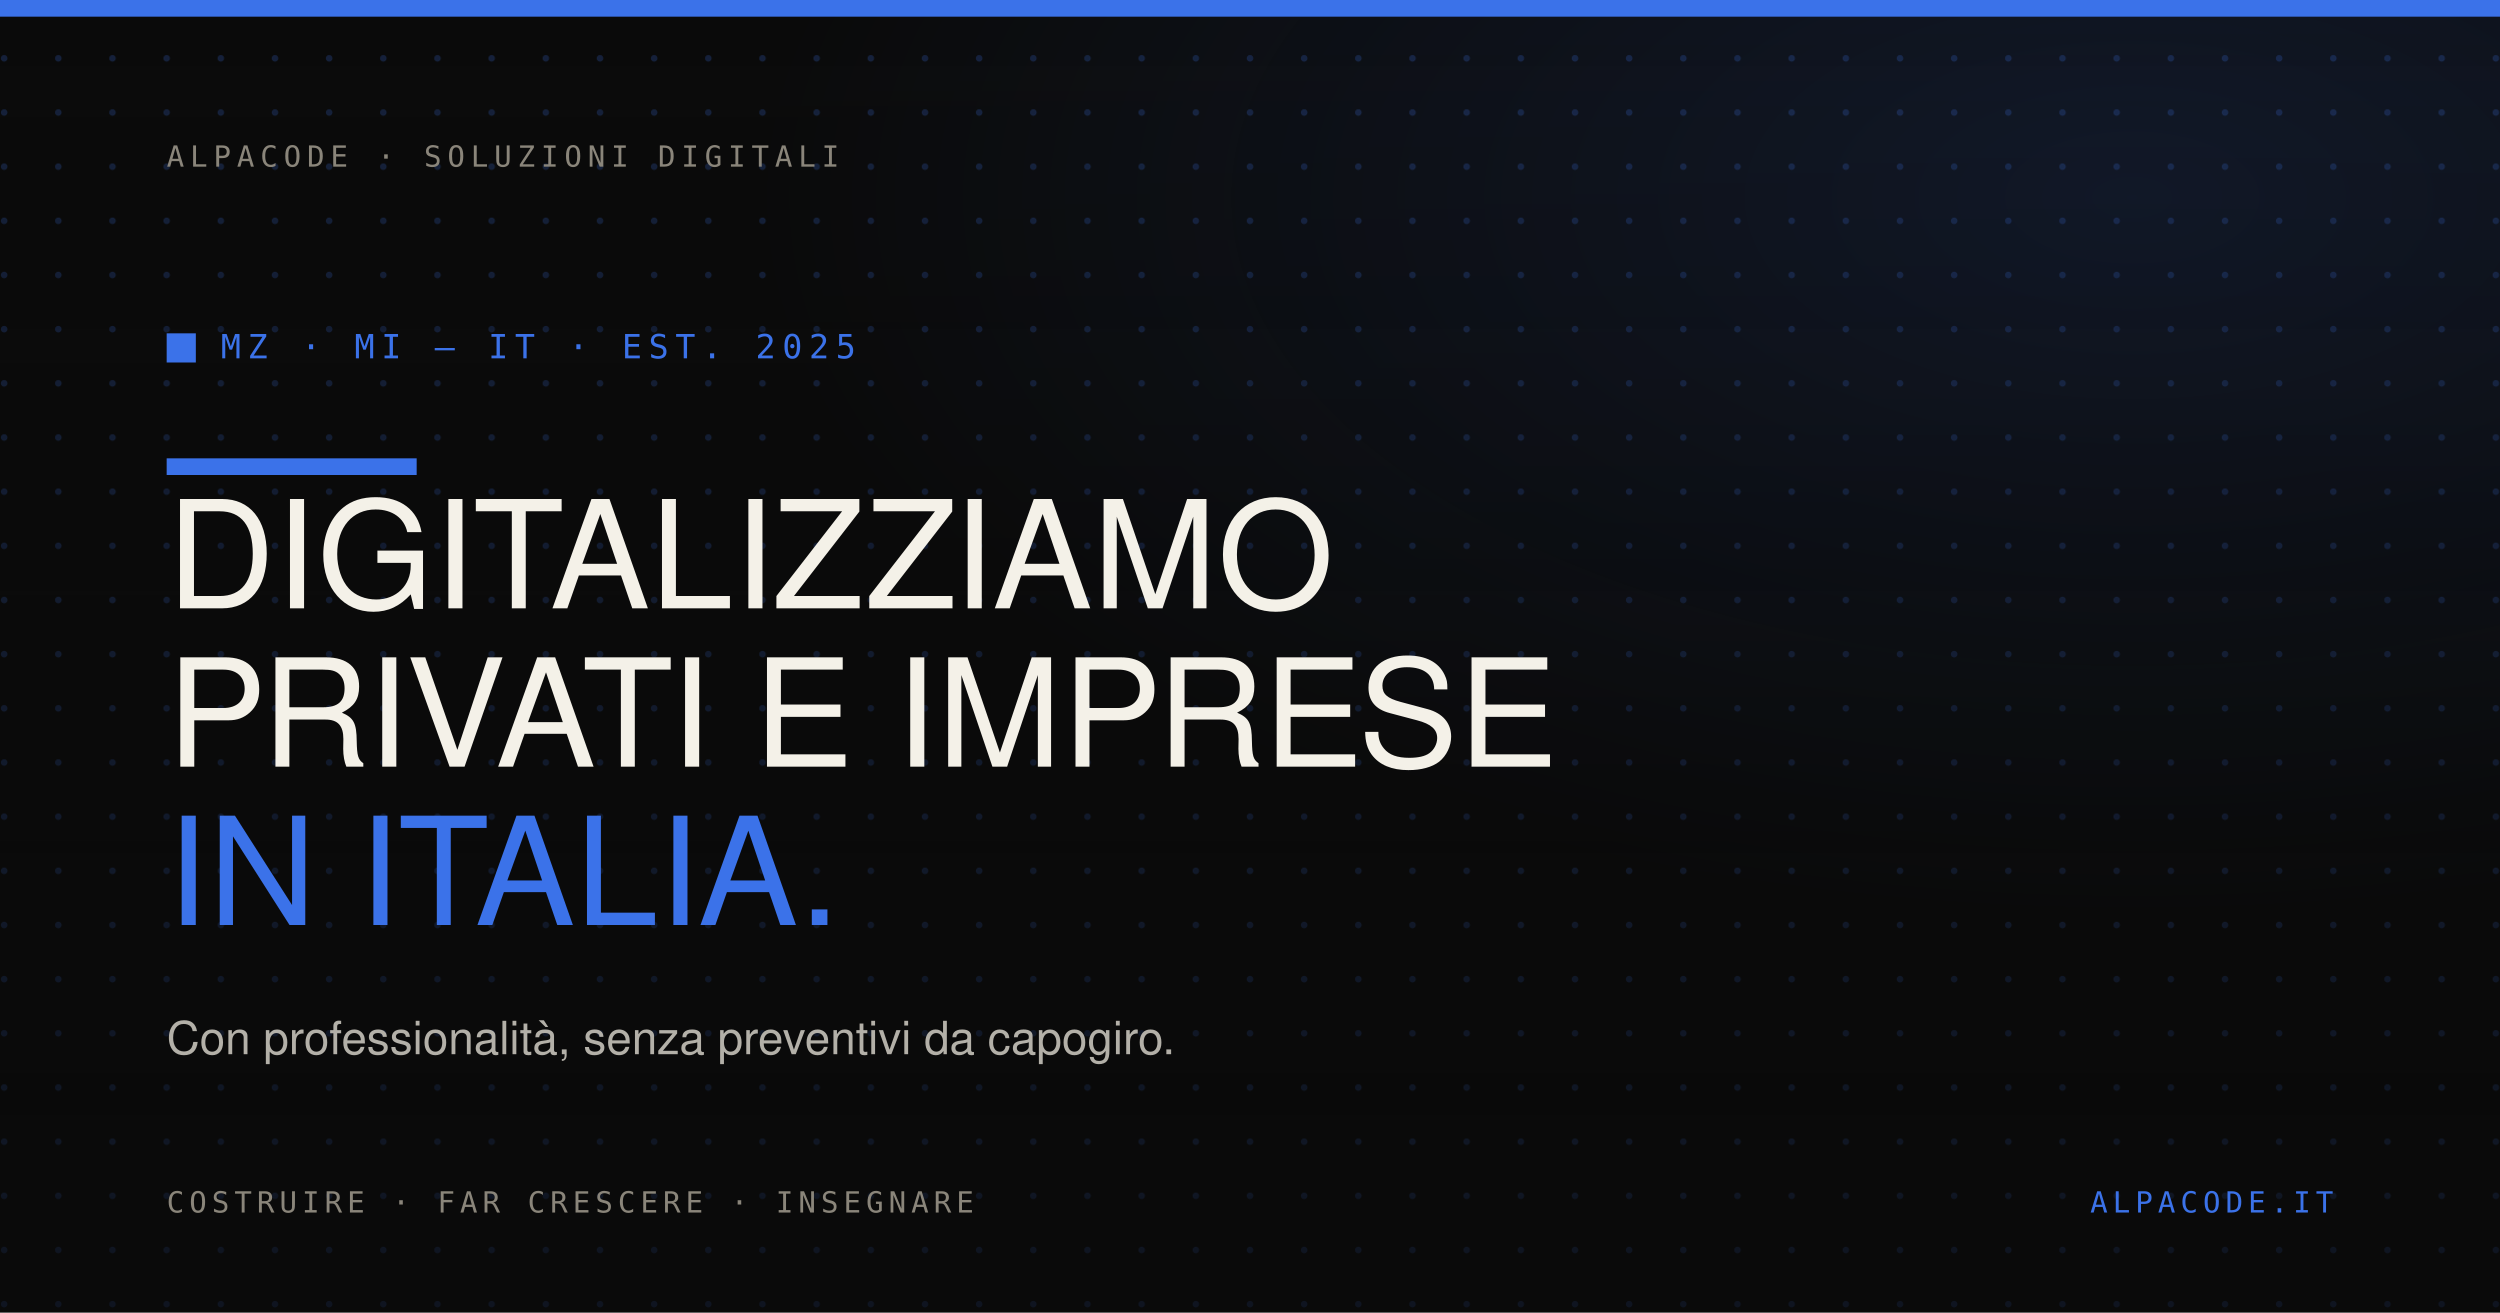
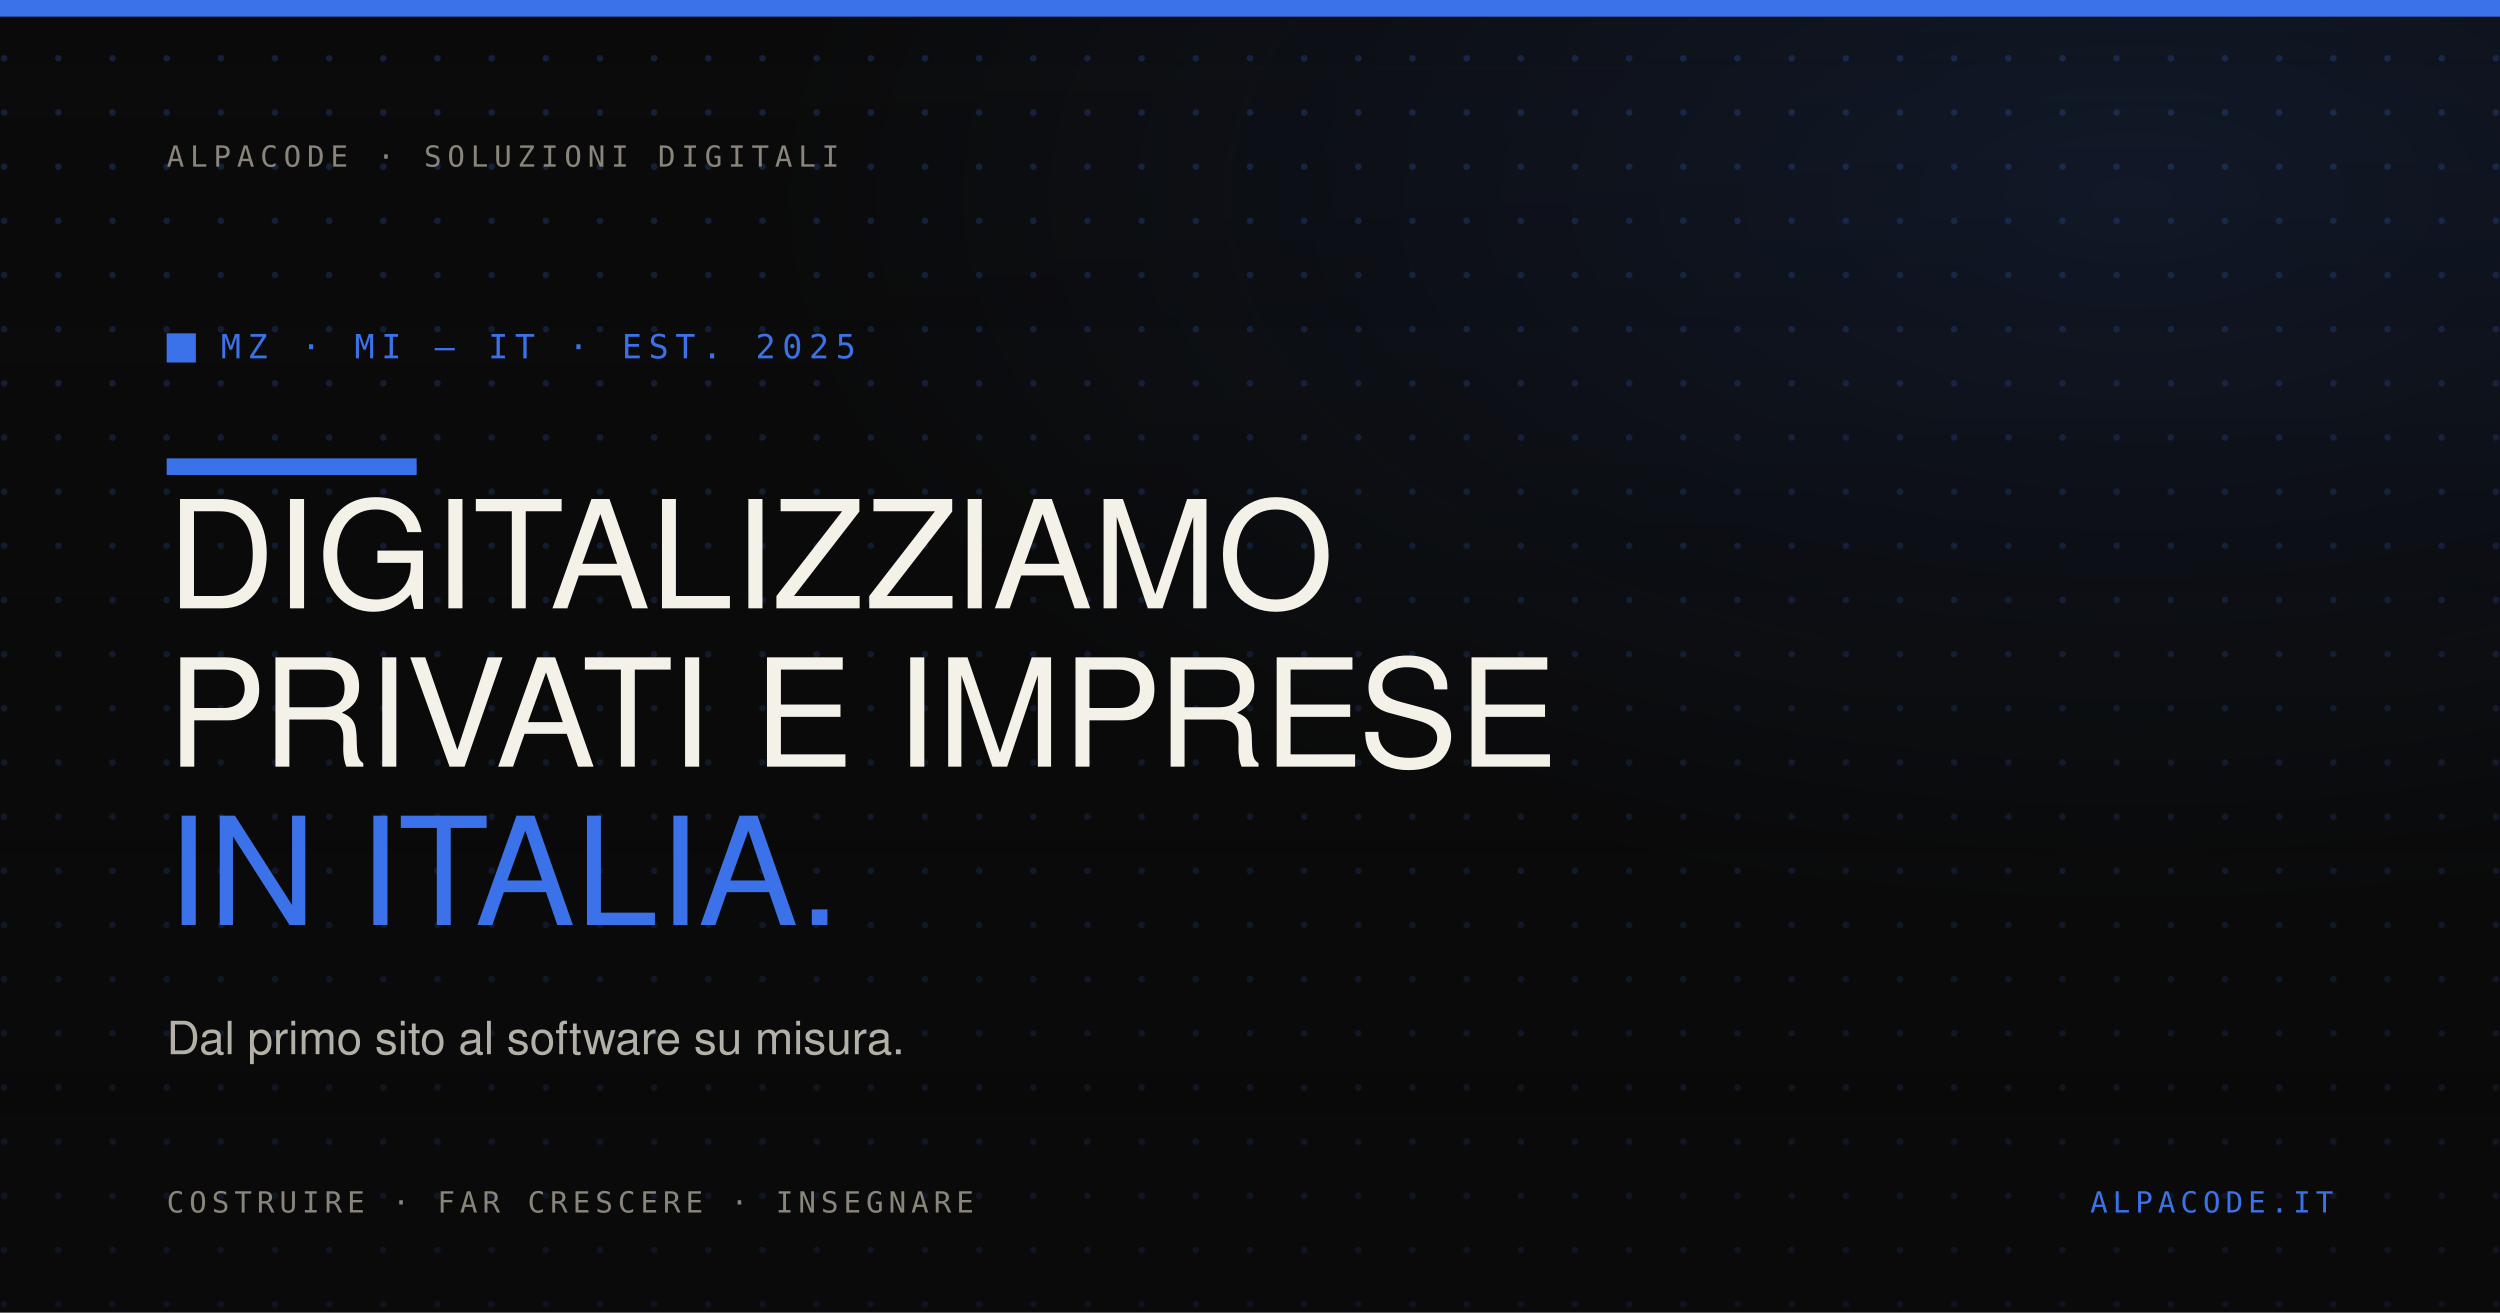
<svg xmlns="http://www.w3.org/2000/svg" viewBox="0 0 1200 630" width="1200" height="630">
  <defs>
    <pattern id="dots" patternUnits="userSpaceOnUse" width="26" height="26">
      <circle cx="2" cy="2" r="1.6" fill="#3B72E9" fill-opacity="0.22" />
    </pattern>
    <radialGradient id="spot" cx="85%" cy="15%" r="55%">
      <stop offset="0%" stop-color="#3B72E9" stop-opacity="0.14" />
      <stop offset="100%" stop-color="#3B72E9" stop-opacity="0" />
    </radialGradient>
    <linearGradient id="vignette" x1="0%" y1="0%" x2="0%" y2="100%">
      <stop offset="0%" stop-color="#0A0A0A" stop-opacity="0" />
      <stop offset="100%" stop-color="#0A0A0A" stop-opacity="1" />
    </linearGradient>
  </defs>
  <rect width="1200" height="630" fill="#0A0A0A" />
  <rect width="1200" height="630" fill="url(#dots)" />
  <rect width="1200" height="630" fill="url(#spot)" />
  <rect width="1200" height="630" fill="url(#vignette)" opacity="0.55" />
  <rect x="0" y="0" width="1200" height="8" fill="#3B72E9" />
  <g font-family="JetBrains Mono, ui-monospace, monospace" fill="#8A857A" font-size="14" letter-spacing="2.8">
    <text x="80" y="80">ALPACODE · SOLUZIONI DIGITALI</text>
  </g>
  <g font-family="JetBrains Mono, ui-monospace, monospace" font-size="16" letter-spacing="3.2">
    <rect x="80" y="160" width="14" height="14" fill="#3B72E9" />
    <text x="106" y="172" fill="#3B72E9">MZ · MI — IT · EST. 2025</text>
  </g>
  <rect x="80" y="220" width="120" height="8" fill="#3B72E9" />
  <g font-family="Archivo Black, Helvetica, Arial, sans-serif" font-size="72" fill="#F4F1E8">
    <text x="80" y="292">DIGITALIZZIAMO</text>
    <text x="80" y="368">PRIVATI E IMPRESE</text>
  </g>
  <g font-family="Archivo Black, Helvetica, Arial, sans-serif" font-size="72" fill="#3B72E9">
    <text x="80" y="444">IN ITALIA.</text>
  </g>
  <g font-family="Manrope, Helvetica, Arial, sans-serif" font-size="22" fill="#B3B0A8">
-     <text x="80" y="506">Con professionalità, senza preventivi da capogiro.</text>
+     <text x="80" y="506">Dal primo sito al software su misura.</text>
  </g>
  <g font-family="JetBrains Mono, ui-monospace, monospace" font-size="14" letter-spacing="2.4" fill="#8A857A">
    <text x="80" y="582">COSTRUIRE · FAR CRESCERE · INSEGNARE</text>
    <text x="1120" y="582" text-anchor="end" fill="#3B72E9">ALPACODE.IT</text>
  </g>
</svg>
